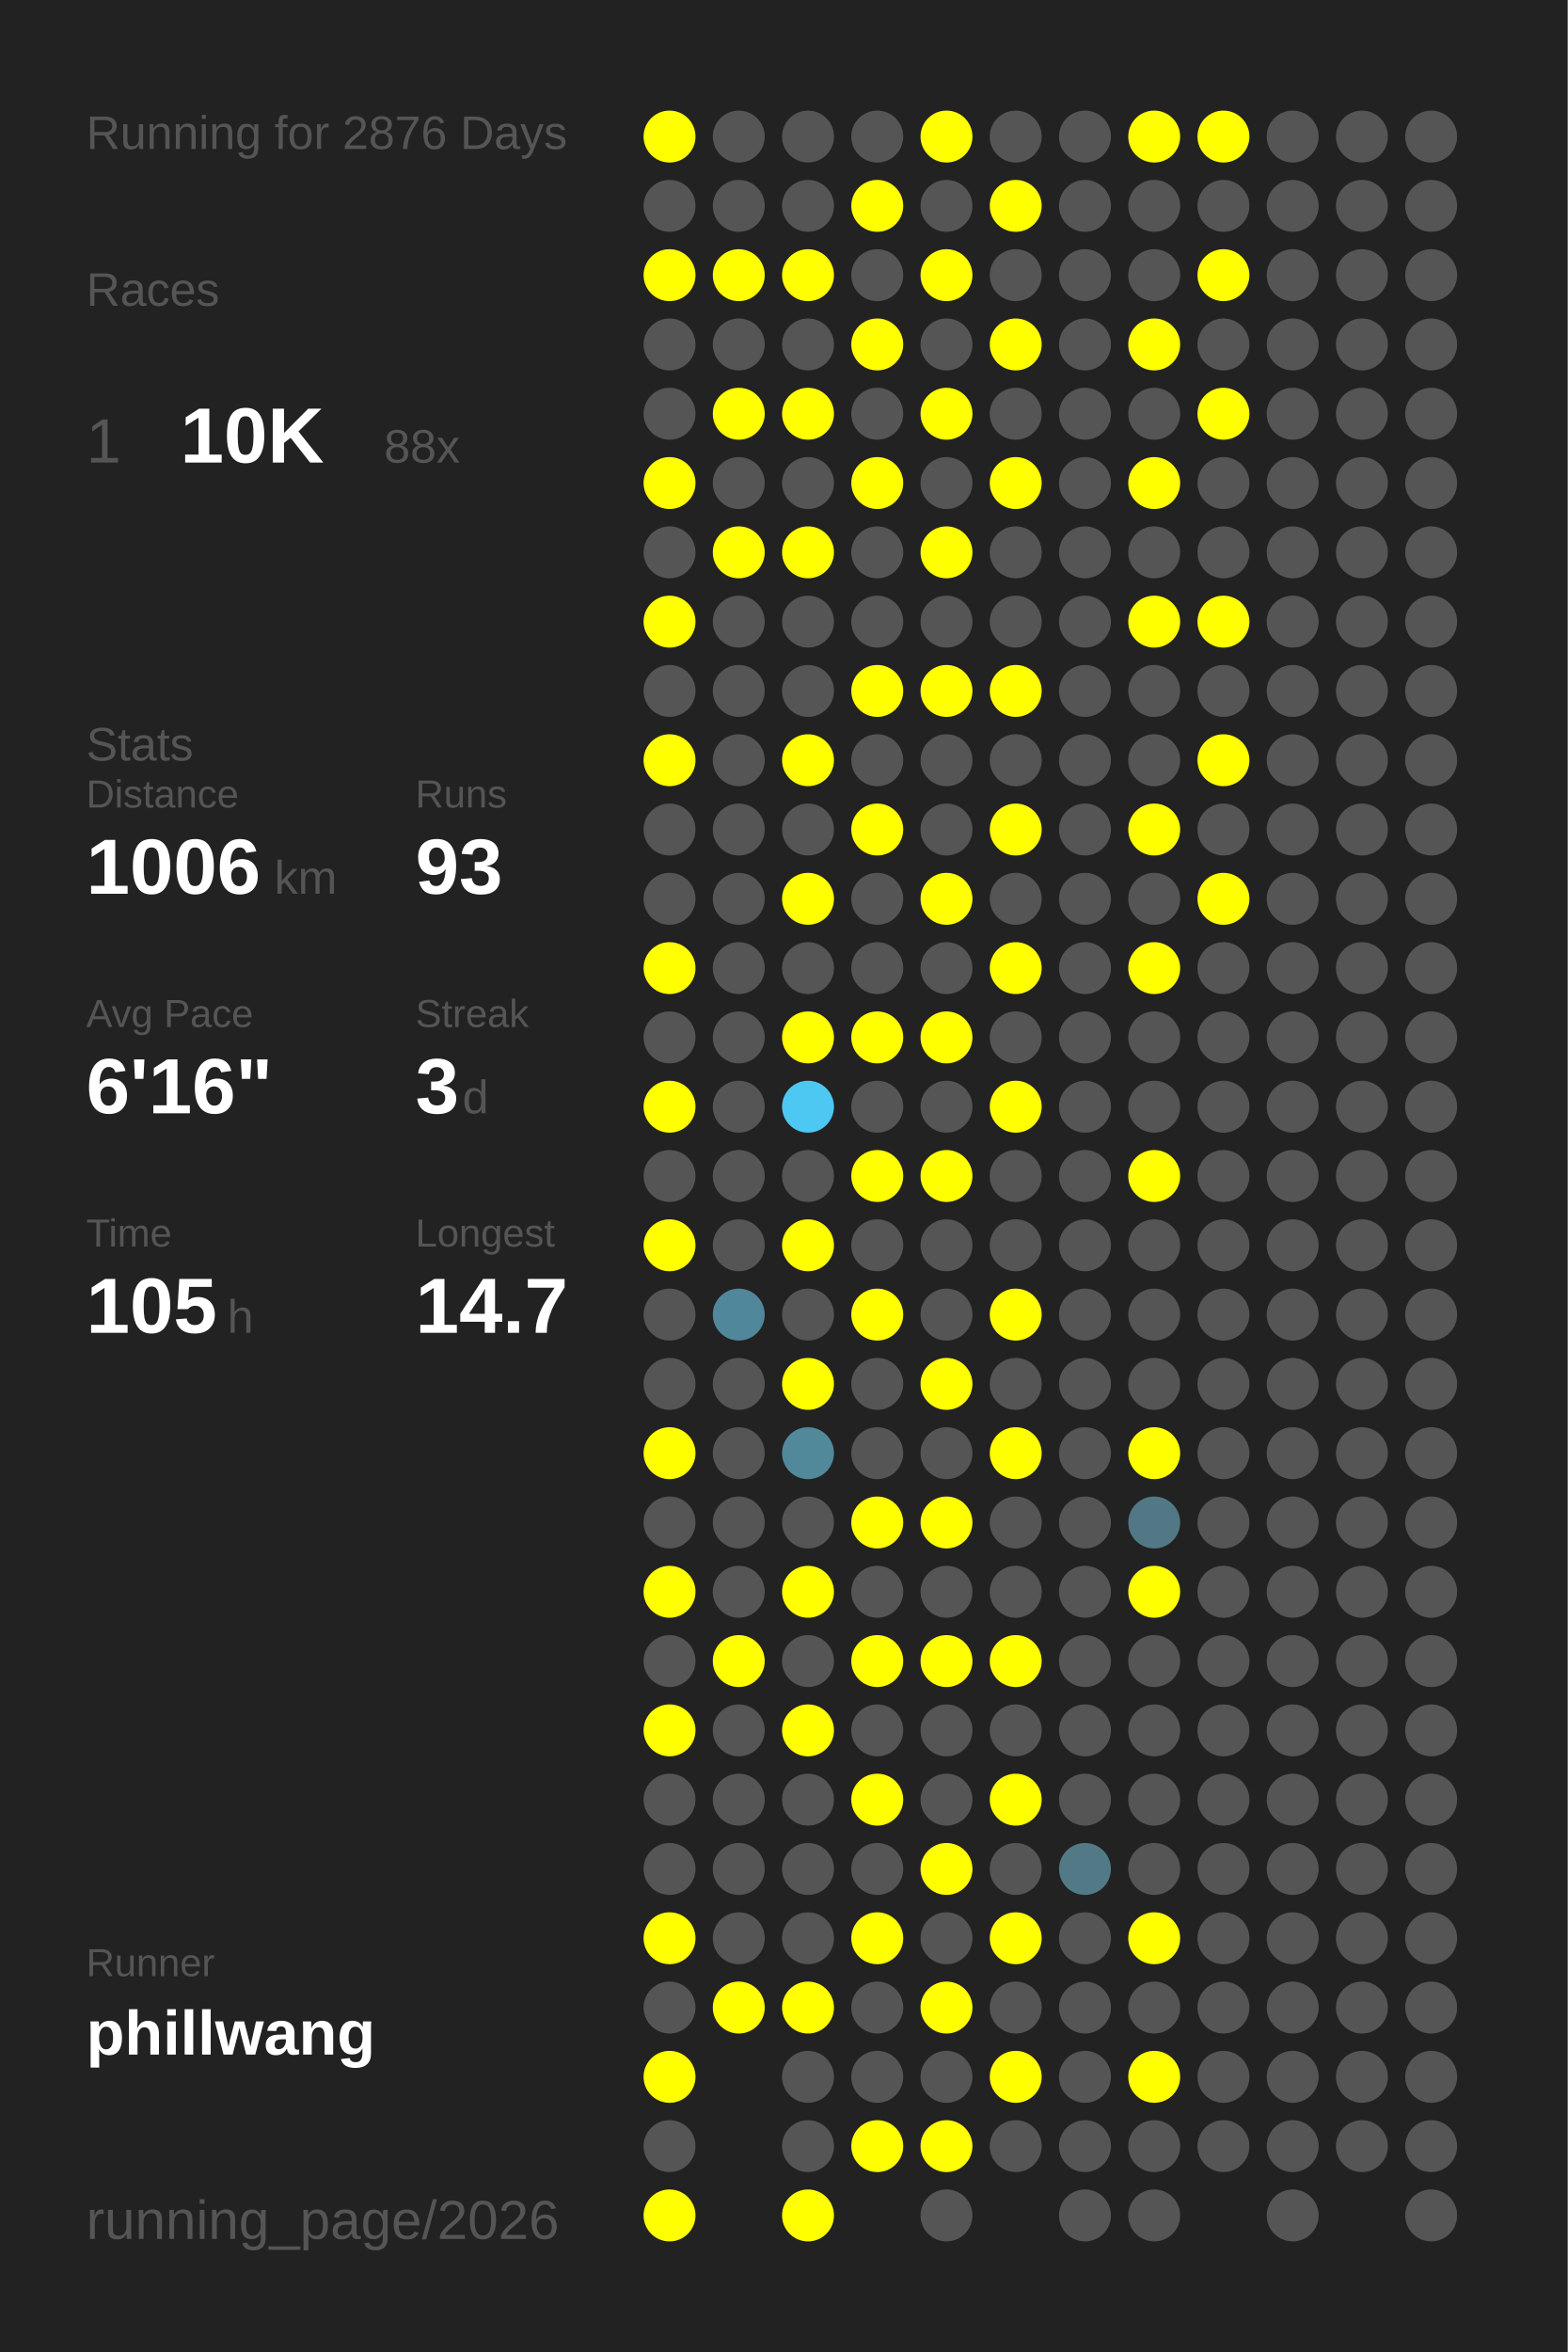
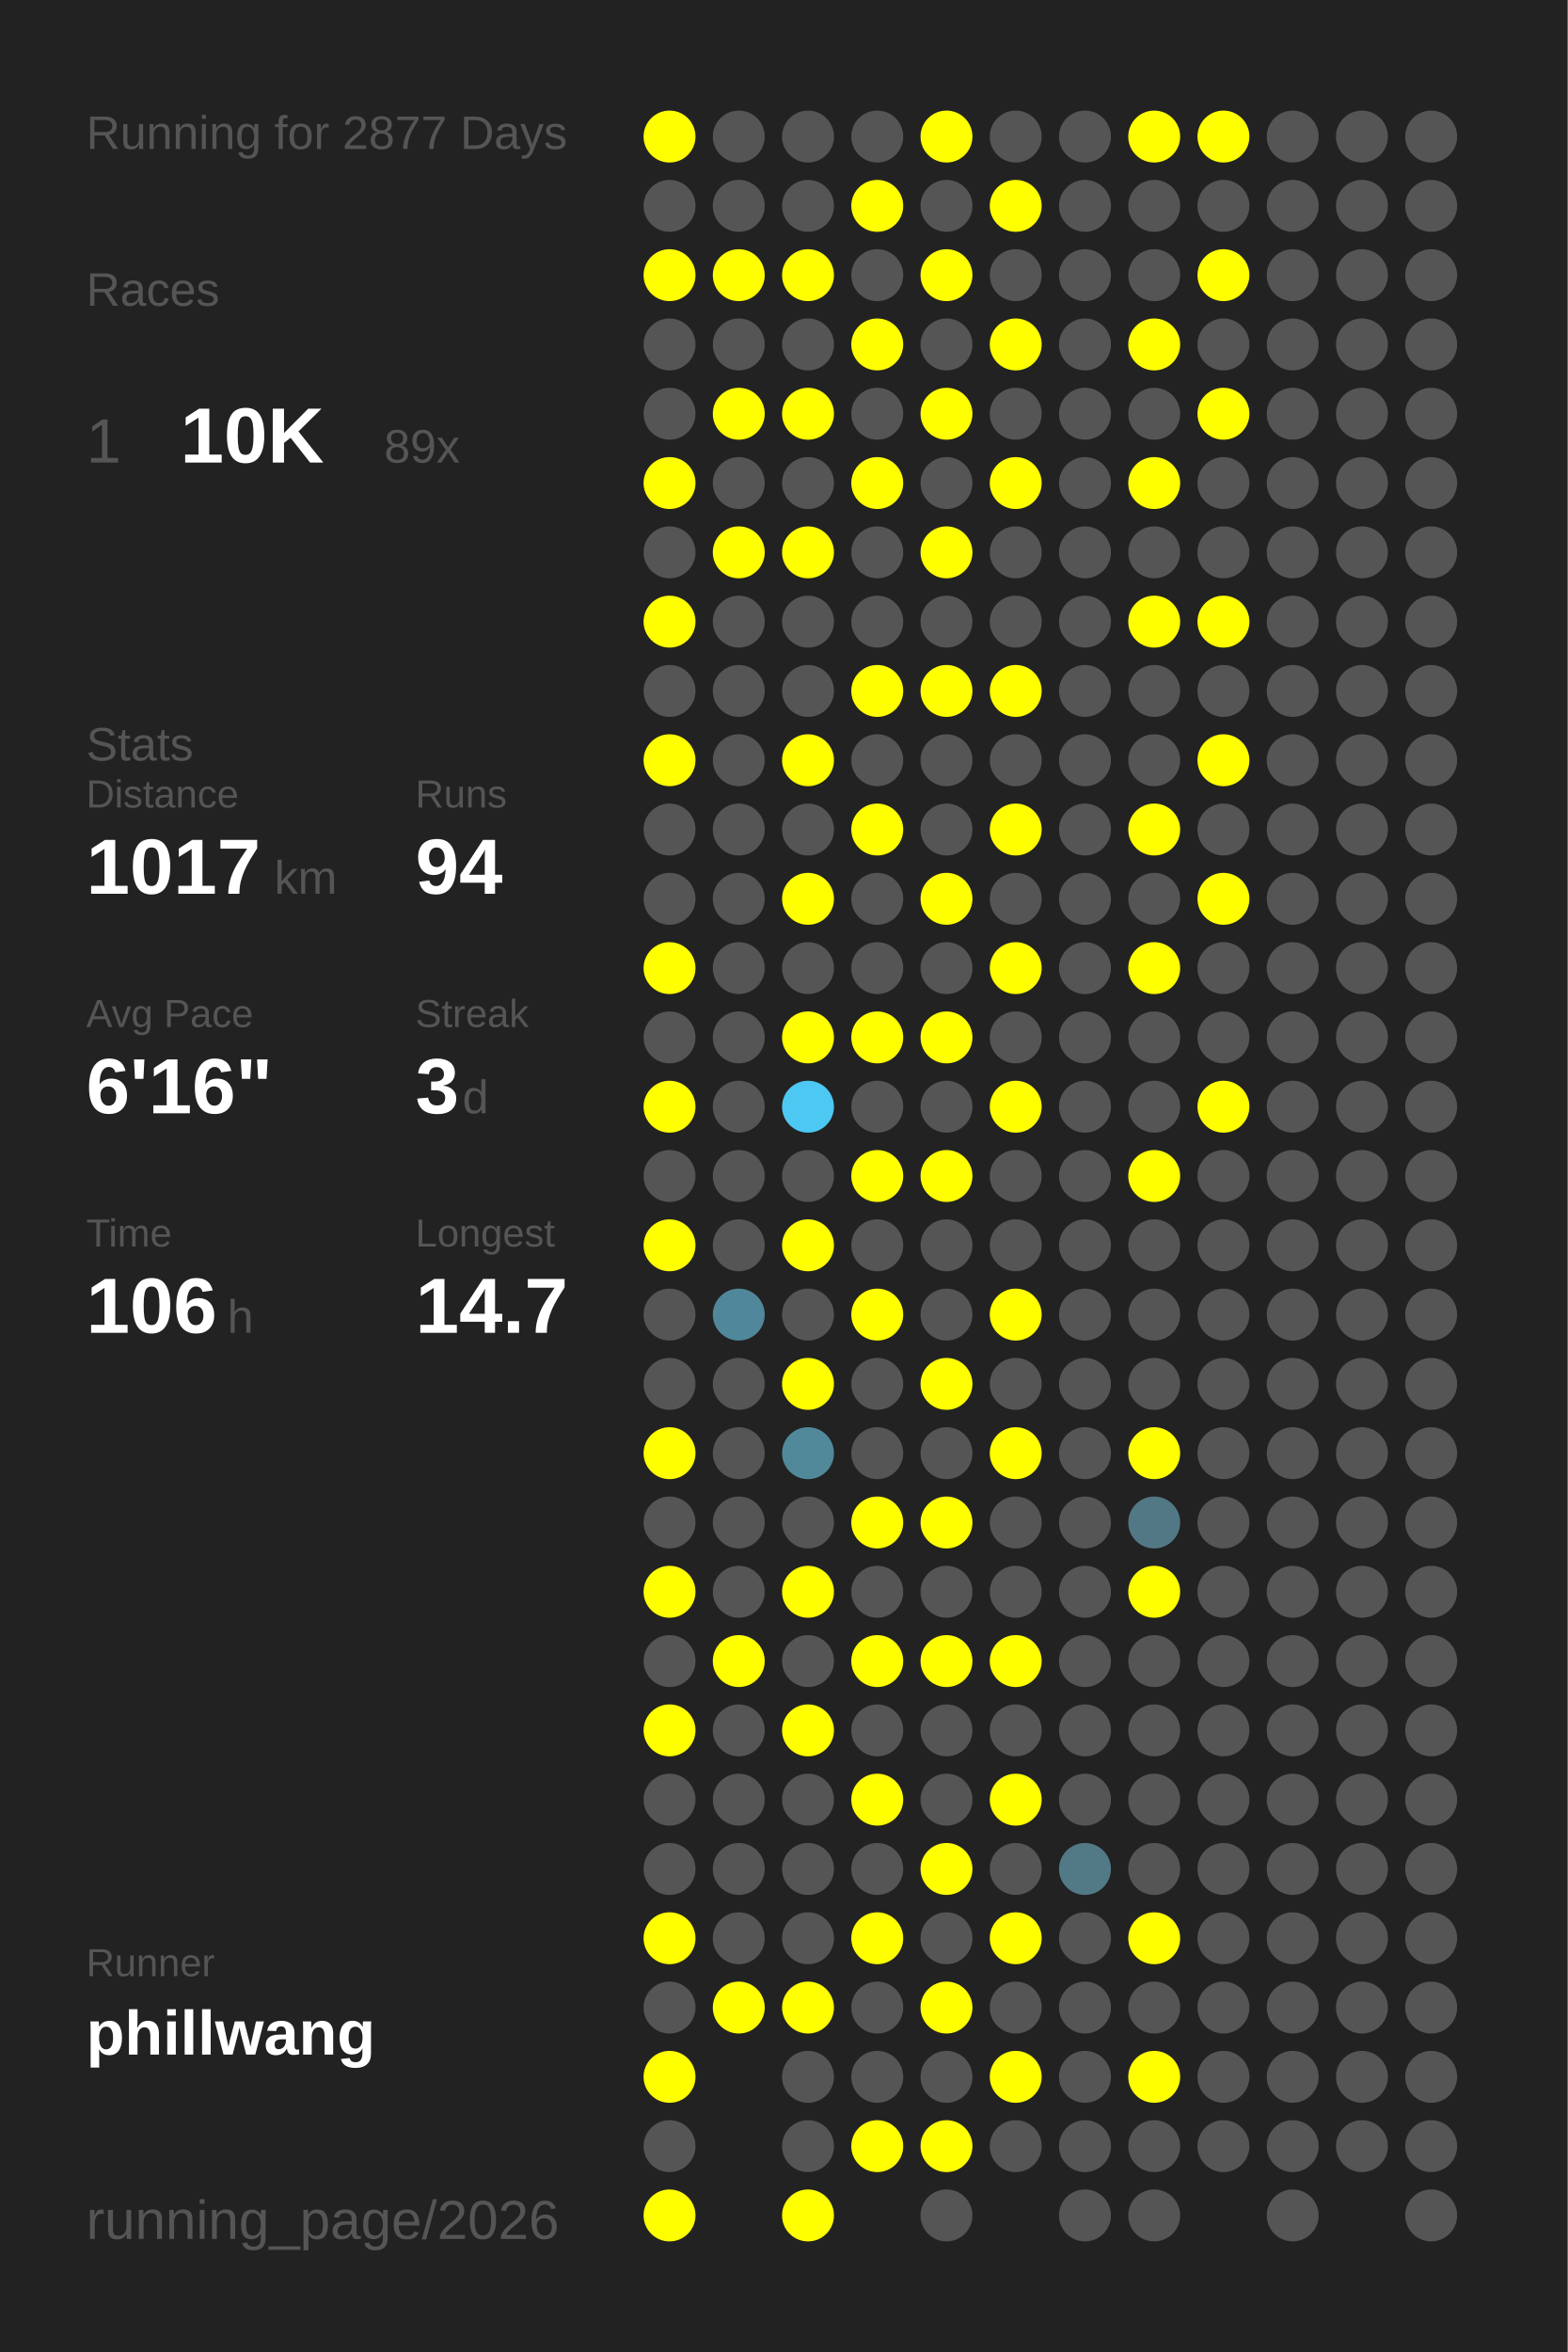
<svg xmlns="http://www.w3.org/2000/svg" baseProfile="full" height="300mm" version="1.1" viewBox="0,0,200,300" width="200mm">
  <defs />
  <rect fill="#222222" height="300" width="200" x="0" y="0" />
-   <text fill="#555555" style="font-size:6px; font-family:Arial;" x="11" y="19">Running for 2876 Days</text>
+   <text fill="#555555" style="font-size:6px; font-family:Arial;" x="11" y="19">Running for 2877 Days</text>
  <text fill="#555555" style="font-size:6px; font-family:Arial;" x="11" y="39">Races</text>
  <text fill="#555555" style="font-size:8px; font-family:Arial;" x="11" y="59">1</text>
  <text fill="#FFFFFF" style="font-size:10px; font-family:Arial; font-weight:bold;" x="23" y="59">10K</text>
-   <text fill="#555555" style="font-size:6px; font-family:Arial;" x="49" y="59">88x</text>
+   <text fill="#555555" style="font-size:6px; font-family:Arial;" x="49" y="59">89x</text>
  <text fill="#555555" style="font-size:6px; font-family:Arial;" x="11" y="97">Stats</text>
  <text fill="#555555" style="font-size:5px; font-family:Arial;" x="11" y="103">Distance</text>
-   <text fill="#FFFFFF" style="font-size:10px; font-family:Arial; font-weight:bold;" x="11" y="114">1006</text>
+   <text fill="#FFFFFF" style="font-size:10px; font-family:Arial; font-weight:bold;" x="11" y="114">1017</text>
  <text fill="#555555" style="font-size:6px; font-family:Arial;" x="35" y="114">km</text>
  <text fill="#555555" style="font-size:5px; font-family:Arial;" x="53" y="103">Runs</text>
-   <text fill="#FFFFFF" style="font-size:10px; font-family:Arial; font-weight:bold;" x="53" y="114">93</text>
+   <text fill="#FFFFFF" style="font-size:10px; font-family:Arial; font-weight:bold;" x="53" y="114">94</text>
  <text fill="#555555" style="font-size:5px; font-family:Arial;" x="11" y="131">Avg Pace</text>
  <text fill="#FFFFFF" style="font-size:10px; font-family:Arial; font-weight:bold;" x="11" y="142">6'16"</text>
  <text fill="#555555" style="font-size:5px; font-family:Arial;" x="53" y="131">Streak</text>
  <text fill="#FFFFFF" style="font-size:10px; font-family:Arial; font-weight:bold;" x="53" y="142">3</text>
  <text fill="#555555" style="font-size:6px; font-family:Arial;" x="59" y="142">d</text>
  <text fill="#555555" style="font-size:5px; font-family:Arial;" x="11" y="159">Time</text>
-   <text fill="#FFFFFF" style="font-size:10px; font-family:Arial; font-weight:bold;" x="11" y="170">105</text>
+   <text fill="#FFFFFF" style="font-size:10px; font-family:Arial; font-weight:bold;" x="11" y="170">106</text>
  <text fill="#555555" style="font-size:6px; font-family:Arial;" x="29" y="170">h</text>
  <text fill="#555555" style="font-size:5px; font-family:Arial;" x="53" y="159">Longest</text>
  <text fill="#FFFFFF" style="font-size:10px; font-family:Arial; font-weight:bold;" x="53" y="170">14.7</text>
  <text fill="#555555" style="font-size:5px; font-family:Arial;" x="11" y="252.065">Runner</text>
  <text fill="#FFFFFF" style="font-size:8px; font-family:Arial; font-weight:bold;" x="11" y="262.065">phillwang</text>
  <text fill="#555555" style="font-size:7px; font-family:Arial;" x="11" y="285.581">running_page/2026</text>
  <circle cx="85.417" cy="17.419" fill="#FFFF00" r="3.312" />
  <circle cx="85.417" cy="26.258" fill="#555555" r="3.312" />
  <circle cx="85.417" cy="35.097" fill="#FFFF00" r="3.312" />
  <circle cx="85.417" cy="43.935" fill="#555555" r="3.312" />
  <circle cx="85.417" cy="52.774" fill="#555555" r="3.312" />
  <circle cx="85.417" cy="61.613" fill="#FFFF00" r="3.312" />
  <circle cx="85.417" cy="70.452" fill="#555555" r="3.312" />
  <circle cx="85.417" cy="79.29" fill="#FFFF00" r="3.312" />
  <circle cx="85.417" cy="88.129" fill="#555555" r="3.312" />
  <circle cx="85.417" cy="96.968" fill="#FFFF00" r="3.312" />
  <circle cx="85.417" cy="105.806" fill="#555555" r="3.312" />
  <circle cx="85.417" cy="114.645" fill="#555555" r="3.312" />
  <circle cx="85.417" cy="123.484" fill="#FFFF00" r="3.312" />
  <circle cx="85.417" cy="132.323" fill="#555555" r="3.312" />
  <circle cx="85.417" cy="141.161" fill="#FFFF00" r="3.312" />
  <circle cx="85.417" cy="150" fill="#555555" r="3.312" />
  <circle cx="85.417" cy="158.839" fill="#FFFF00" r="3.312" />
  <circle cx="85.417" cy="167.677" fill="#555555" r="3.312" />
  <circle cx="85.417" cy="176.516" fill="#555555" r="3.312" />
  <circle cx="85.417" cy="185.355" fill="#FFFF00" r="3.312" />
  <circle cx="85.417" cy="194.194" fill="#555555" r="3.312" />
  <circle cx="85.417" cy="203.032" fill="#FFFF00" r="3.312" />
  <circle cx="85.417" cy="211.871" fill="#555555" r="3.312" />
  <circle cx="85.417" cy="220.71" fill="#FFFF00" r="3.312" />
  <circle cx="85.417" cy="229.548" fill="#555555" r="3.312" />
  <circle cx="85.417" cy="238.387" fill="#555555" r="3.312" />
  <circle cx="85.417" cy="247.226" fill="#FFFF00" r="3.312" />
  <circle cx="85.417" cy="256.065" fill="#555555" r="3.312" />
  <circle cx="85.417" cy="264.903" fill="#FFFF00" r="3.312" />
  <circle cx="85.417" cy="273.742" fill="#555555" r="3.312" />
  <circle cx="85.417" cy="282.581" fill="#FFFF00" r="3.312" />
  <circle cx="94.25" cy="17.419" fill="#555555" r="3.312" />
  <circle cx="94.25" cy="26.258" fill="#555555" r="3.312" />
  <circle cx="94.25" cy="35.097" fill="#FFFF00" r="3.312" />
  <circle cx="94.25" cy="43.935" fill="#555555" r="3.312" />
  <circle cx="94.25" cy="52.774" fill="#FFFF00" r="3.312" />
  <circle cx="94.25" cy="61.613" fill="#555555" r="3.312" />
  <circle cx="94.25" cy="70.452" fill="#FFFF00" r="3.312" />
  <circle cx="94.25" cy="79.29" fill="#555555" r="3.312" />
  <circle cx="94.25" cy="88.129" fill="#555555" r="3.312" />
  <circle cx="94.25" cy="96.968" fill="#555555" r="3.312" />
  <circle cx="94.25" cy="105.806" fill="#555555" r="3.312" />
  <circle cx="94.25" cy="114.645" fill="#555555" r="3.312" />
  <circle cx="94.25" cy="123.484" fill="#555555" r="3.312" />
  <circle cx="94.25" cy="132.323" fill="#555555" r="3.312" />
  <circle cx="94.25" cy="141.161" fill="#555555" r="3.312" />
  <circle cx="94.25" cy="150" fill="#555555" r="3.312" />
  <circle cx="94.25" cy="158.839" fill="#555555" r="3.312" />
  <circle cx="94.25" cy="167.677" fill="#51879a" r="3.312" />
  <circle cx="94.25" cy="176.516" fill="#555555" r="3.312" />
  <circle cx="94.25" cy="185.355" fill="#555555" r="3.312" />
  <circle cx="94.25" cy="194.194" fill="#555555" r="3.312" />
  <circle cx="94.25" cy="203.032" fill="#555555" r="3.312" />
  <circle cx="94.25" cy="211.871" fill="#FFFF00" r="3.312" />
  <circle cx="94.25" cy="220.71" fill="#555555" r="3.312" />
  <circle cx="94.25" cy="229.548" fill="#555555" r="3.312" />
  <circle cx="94.25" cy="238.387" fill="#555555" r="3.312" />
  <circle cx="94.25" cy="247.226" fill="#555555" r="3.312" />
  <circle cx="94.25" cy="256.065" fill="#FFFF00" r="3.312" />
  <circle cx="103.083" cy="17.419" fill="#555555" r="3.312" />
  <circle cx="103.083" cy="26.258" fill="#555555" r="3.312" />
  <circle cx="103.083" cy="35.097" fill="#FFFF00" r="3.312" />
  <circle cx="103.083" cy="43.935" fill="#555555" r="3.312" />
  <circle cx="103.083" cy="52.774" fill="#FFFF00" r="3.312" />
  <circle cx="103.083" cy="61.613" fill="#555555" r="3.312" />
  <circle cx="103.083" cy="70.452" fill="#FFFF00" r="3.312" />
  <circle cx="103.083" cy="79.29" fill="#555555" r="3.312" />
  <circle cx="103.083" cy="88.129" fill="#555555" r="3.312" />
  <circle cx="103.083" cy="96.968" fill="#FFFF00" r="3.312" />
  <circle cx="103.083" cy="105.806" fill="#555555" r="3.312" />
  <circle cx="103.083" cy="114.645" fill="#FFFF00" r="3.312" />
  <circle cx="103.083" cy="123.484" fill="#555555" r="3.312" />
  <circle cx="103.083" cy="132.323" fill="#FFFF00" r="3.312" />
  <circle cx="103.083" cy="141.161" fill="#4dc8f2" r="3.312" />
  <circle cx="103.083" cy="150" fill="#555555" r="3.312" />
  <circle cx="103.083" cy="158.839" fill="#FFFF00" r="3.312" />
  <circle cx="103.083" cy="167.677" fill="#555555" r="3.312" />
  <circle cx="103.083" cy="176.516" fill="#FFFF00" r="3.312" />
  <circle cx="103.083" cy="185.355" fill="#51899b" r="3.312" />
  <circle cx="103.083" cy="194.194" fill="#555555" r="3.312" />
  <circle cx="103.083" cy="203.032" fill="#FFFF00" r="3.312" />
  <circle cx="103.083" cy="211.871" fill="#555555" r="3.312" />
  <circle cx="103.083" cy="220.71" fill="#FFFF00" r="3.312" />
  <circle cx="103.083" cy="229.548" fill="#555555" r="3.312" />
  <circle cx="103.083" cy="238.387" fill="#555555" r="3.312" />
  <circle cx="103.083" cy="247.226" fill="#555555" r="3.312" />
  <circle cx="103.083" cy="256.065" fill="#FFFF00" r="3.312" />
  <circle cx="103.083" cy="264.903" fill="#555555" r="3.312" />
  <circle cx="103.083" cy="273.742" fill="#555555" r="3.312" />
  <circle cx="103.083" cy="282.581" fill="#FFFF00" r="3.312" />
  <circle cx="111.917" cy="17.419" fill="#555555" r="3.312" />
  <circle cx="111.917" cy="26.258" fill="#FFFF00" r="3.312" />
  <circle cx="111.917" cy="35.097" fill="#555555" r="3.312" />
  <circle cx="111.917" cy="43.935" fill="#FFFF00" r="3.312" />
  <circle cx="111.917" cy="52.774" fill="#555555" r="3.312" />
  <circle cx="111.917" cy="61.613" fill="#FFFF00" r="3.312" />
  <circle cx="111.917" cy="70.452" fill="#555555" r="3.312" />
  <circle cx="111.917" cy="79.29" fill="#555555" r="3.312" />
  <circle cx="111.917" cy="88.129" fill="#FFFF00" r="3.312" />
  <circle cx="111.917" cy="96.968" fill="#555555" r="3.312" />
  <circle cx="111.917" cy="105.806" fill="#FFFF00" r="3.312" />
  <circle cx="111.917" cy="114.645" fill="#555555" r="3.312" />
  <circle cx="111.917" cy="123.484" fill="#555555" r="3.312" />
  <circle cx="111.917" cy="132.323" fill="#FFFF00" r="3.312" />
  <circle cx="111.917" cy="141.161" fill="#555555" r="3.312" />
  <circle cx="111.917" cy="150" fill="#FFFF00" r="3.312" />
  <circle cx="111.917" cy="158.839" fill="#555555" r="3.312" />
  <circle cx="111.917" cy="167.677" fill="#FFFF00" r="3.312" />
  <circle cx="111.917" cy="176.516" fill="#555555" r="3.312" />
  <circle cx="111.917" cy="185.355" fill="#555555" r="3.312" />
  <circle cx="111.917" cy="194.194" fill="#FFFF00" r="3.312" />
  <circle cx="111.917" cy="203.032" fill="#555555" r="3.312" />
  <circle cx="111.917" cy="211.871" fill="#FFFF00" r="3.312" />
  <circle cx="111.917" cy="220.71" fill="#555555" r="3.312" />
  <circle cx="111.917" cy="229.548" fill="#FFFF00" r="3.312" />
  <circle cx="111.917" cy="238.387" fill="#555555" r="3.312" />
  <circle cx="111.917" cy="247.226" fill="#FFFF00" r="3.312" />
  <circle cx="111.917" cy="256.065" fill="#555555" r="3.312" />
  <circle cx="111.917" cy="264.903" fill="#555555" r="3.312" />
  <circle cx="111.917" cy="273.742" fill="#FFFF00" r="3.312" />
  <circle cx="120.75" cy="17.419" fill="#FFFF00" r="3.312" />
  <circle cx="120.75" cy="26.258" fill="#555555" r="3.312" />
  <circle cx="120.75" cy="35.097" fill="#FFFF00" r="3.312" />
  <circle cx="120.75" cy="43.935" fill="#555555" r="3.312" />
  <circle cx="120.75" cy="52.774" fill="#FFFF00" r="3.312" />
  <circle cx="120.75" cy="61.613" fill="#555555" r="3.312" />
  <circle cx="120.75" cy="70.452" fill="#FFFF00" r="3.312" />
  <circle cx="120.75" cy="79.29" fill="#555555" r="3.312" />
  <circle cx="120.75" cy="88.129" fill="#FFFF00" r="3.312" />
  <circle cx="120.75" cy="96.968" fill="#555555" r="3.312" />
  <circle cx="120.75" cy="105.806" fill="#555555" r="3.312" />
  <circle cx="120.75" cy="114.645" fill="#FFFF00" r="3.312" />
  <circle cx="120.75" cy="123.484" fill="#555555" r="3.312" />
  <circle cx="120.75" cy="132.323" fill="#FFFF00" r="3.312" />
  <circle cx="120.75" cy="141.161" fill="#555555" r="3.312" />
  <circle cx="120.75" cy="150" fill="#FFFF00" r="3.312" />
  <circle cx="120.75" cy="158.839" fill="#555555" r="3.312" />
  <circle cx="120.75" cy="167.677" fill="#555555" r="3.312" />
  <circle cx="120.75" cy="176.516" fill="#FFFF00" r="3.312" />
  <circle cx="120.75" cy="185.355" fill="#555555" r="3.312" />
  <circle cx="120.75" cy="194.194" fill="#FFFF00" r="3.312" />
  <circle cx="120.75" cy="203.032" fill="#555555" r="3.312" />
  <circle cx="120.75" cy="211.871" fill="#FFFF00" r="3.312" />
  <circle cx="120.75" cy="220.71" fill="#555555" r="3.312" />
  <circle cx="120.75" cy="229.548" fill="#555555" r="3.312" />
  <circle cx="120.75" cy="238.387" fill="#FFFF00" r="3.312" />
  <circle cx="120.75" cy="247.226" fill="#555555" r="3.312" />
  <circle cx="120.75" cy="256.065" fill="#FFFF00" r="3.312" />
  <circle cx="120.75" cy="264.903" fill="#555555" r="3.312" />
  <circle cx="120.75" cy="273.742" fill="#FFFF00" r="3.312" />
  <circle cx="120.75" cy="282.581" fill="#555555" r="3.312" />
  <circle cx="129.583" cy="17.419" fill="#555555" r="3.312" />
  <circle cx="129.583" cy="26.258" fill="#FFFF00" r="3.312" />
  <circle cx="129.583" cy="35.097" fill="#555555" r="3.312" />
  <circle cx="129.583" cy="43.935" fill="#FFFF00" r="3.312" />
  <circle cx="129.583" cy="52.774" fill="#555555" r="3.312" />
  <circle cx="129.583" cy="61.613" fill="#FFFF00" r="3.312" />
  <circle cx="129.583" cy="70.452" fill="#555555" r="3.312" />
  <circle cx="129.583" cy="79.29" fill="#555555" r="3.312" />
  <circle cx="129.583" cy="88.129" fill="#FFFF00" r="3.312" />
  <circle cx="129.583" cy="96.968" fill="#555555" r="3.312" />
  <circle cx="129.583" cy="105.806" fill="#FFFF00" r="3.312" />
  <circle cx="129.583" cy="114.645" fill="#555555" r="3.312" />
  <circle cx="129.583" cy="123.484" fill="#FFFF00" r="3.312" />
  <circle cx="129.583" cy="132.323" fill="#555555" r="3.312" />
  <circle cx="129.583" cy="141.161" fill="#FFFF00" r="3.312" />
  <circle cx="129.583" cy="150" fill="#555555" r="3.312" />
  <circle cx="129.583" cy="158.839" fill="#555555" r="3.312" />
  <circle cx="129.583" cy="167.677" fill="#FFFF00" r="3.312" />
  <circle cx="129.583" cy="176.516" fill="#555555" r="3.312" />
  <circle cx="129.583" cy="185.355" fill="#FFFF00" r="3.312" />
  <circle cx="129.583" cy="194.194" fill="#555555" r="3.312" />
  <circle cx="129.583" cy="203.032" fill="#555555" r="3.312" />
  <circle cx="129.583" cy="211.871" fill="#FFFF00" r="3.312" />
  <circle cx="129.583" cy="220.71" fill="#555555" r="3.312" />
  <circle cx="129.583" cy="229.548" fill="#FFFF00" r="3.312" />
  <circle cx="129.583" cy="238.387" fill="#555555" r="3.312" />
  <circle cx="129.583" cy="247.226" fill="#FFFF00" r="3.312" />
  <circle cx="129.583" cy="256.065" fill="#555555" r="3.312" />
  <circle cx="129.583" cy="264.903" fill="#FFFF00" r="3.312" />
  <circle cx="129.583" cy="273.742" fill="#555555" r="3.312" />
  <circle cx="138.417" cy="17.419" fill="#555555" r="3.312" />
  <circle cx="138.417" cy="26.258" fill="#555555" r="3.312" />
  <circle cx="138.417" cy="35.097" fill="#555555" r="3.312" />
  <circle cx="138.417" cy="43.935" fill="#555555" r="3.312" />
  <circle cx="138.417" cy="52.774" fill="#555555" r="3.312" />
  <circle cx="138.417" cy="61.613" fill="#555555" r="3.312" />
  <circle cx="138.417" cy="70.452" fill="#555555" r="3.312" />
  <circle cx="138.417" cy="79.29" fill="#555555" r="3.312" />
  <circle cx="138.417" cy="88.129" fill="#555555" r="3.312" />
  <circle cx="138.417" cy="96.968" fill="#555555" r="3.312" />
  <circle cx="138.417" cy="105.806" fill="#555555" r="3.312" />
  <circle cx="138.417" cy="114.645" fill="#555555" r="3.312" />
  <circle cx="138.417" cy="123.484" fill="#555555" r="3.312" />
  <circle cx="138.417" cy="132.323" fill="#555555" r="3.312" />
  <circle cx="138.417" cy="141.161" fill="#555555" r="3.312" />
  <circle cx="138.417" cy="150" fill="#555555" r="3.312" />
  <circle cx="138.417" cy="158.839" fill="#555555" r="3.312" />
  <circle cx="138.417" cy="167.677" fill="#555555" r="3.312" />
  <circle cx="138.417" cy="176.516" fill="#555555" r="3.312" />
  <circle cx="138.417" cy="185.355" fill="#555555" r="3.312" />
  <circle cx="138.417" cy="194.194" fill="#555555" r="3.312" />
  <circle cx="138.417" cy="203.032" fill="#555555" r="3.312" />
  <circle cx="138.417" cy="211.871" fill="#555555" r="3.312" />
  <circle cx="138.417" cy="220.71" fill="#555555" r="3.312" />
  <circle cx="138.417" cy="229.548" fill="#555555" r="3.312" />
  <circle cx="138.417" cy="238.387" fill="#527986" r="3.312" />
  <circle cx="138.417" cy="247.226" fill="#555555" r="3.312" />
  <circle cx="138.417" cy="256.065" fill="#555555" r="3.312" />
  <circle cx="138.417" cy="264.903" fill="#555555" r="3.312" />
  <circle cx="138.417" cy="273.742" fill="#555555" r="3.312" />
  <circle cx="138.417" cy="282.581" fill="#555555" r="3.312" />
  <circle cx="147.25" cy="17.419" fill="#FFFF00" r="3.312" />
  <circle cx="147.25" cy="26.258" fill="#555555" r="3.312" />
  <circle cx="147.25" cy="35.097" fill="#555555" r="3.312" />
  <circle cx="147.25" cy="43.935" fill="#FFFF00" r="3.312" />
  <circle cx="147.25" cy="52.774" fill="#555555" r="3.312" />
  <circle cx="147.25" cy="61.613" fill="#FFFF00" r="3.312" />
  <circle cx="147.25" cy="70.452" fill="#555555" r="3.312" />
  <circle cx="147.25" cy="79.29" fill="#FFFF00" r="3.312" />
  <circle cx="147.25" cy="88.129" fill="#555555" r="3.312" />
  <circle cx="147.25" cy="96.968" fill="#555555" r="3.312" />
  <circle cx="147.25" cy="105.806" fill="#FFFF00" r="3.312" />
  <circle cx="147.25" cy="114.645" fill="#555555" r="3.312" />
  <circle cx="147.25" cy="123.484" fill="#FFFF00" r="3.312" />
  <circle cx="147.25" cy="132.323" fill="#555555" r="3.312" />
  <circle cx="147.25" cy="141.161" fill="#555555" r="3.312" />
  <circle cx="147.25" cy="150" fill="#FFFF00" r="3.312" />
  <circle cx="147.25" cy="158.839" fill="#555555" r="3.312" />
  <circle cx="147.25" cy="167.677" fill="#555555" r="3.312" />
  <circle cx="147.25" cy="176.516" fill="#555555" r="3.312" />
  <circle cx="147.25" cy="185.355" fill="#FFFF00" r="3.312" />
  <circle cx="147.25" cy="194.194" fill="#527885" r="3.312" />
  <circle cx="147.25" cy="203.032" fill="#FFFF00" r="3.312" />
  <circle cx="147.25" cy="211.871" fill="#555555" r="3.312" />
  <circle cx="147.25" cy="220.71" fill="#555555" r="3.312" />
  <circle cx="147.25" cy="229.548" fill="#555555" r="3.312" />
  <circle cx="147.25" cy="238.387" fill="#555555" r="3.312" />
  <circle cx="147.25" cy="247.226" fill="#FFFF00" r="3.312" />
  <circle cx="147.25" cy="256.065" fill="#555555" r="3.312" />
  <circle cx="147.25" cy="264.903" fill="#FFFF00" r="3.312" />
  <circle cx="147.25" cy="273.742" fill="#555555" r="3.312" />
  <circle cx="147.25" cy="282.581" fill="#555555" r="3.312" />
  <circle cx="156.083" cy="17.419" fill="#FFFF00" r="3.312" />
  <circle cx="156.083" cy="26.258" fill="#555555" r="3.312" />
  <circle cx="156.083" cy="35.097" fill="#FFFF00" r="3.312" />
  <circle cx="156.083" cy="43.935" fill="#555555" r="3.312" />
  <circle cx="156.083" cy="52.774" fill="#FFFF00" r="3.312" />
  <circle cx="156.083" cy="61.613" fill="#555555" r="3.312" />
  <circle cx="156.083" cy="70.452" fill="#555555" r="3.312" />
  <circle cx="156.083" cy="79.29" fill="#FFFF00" r="3.312" />
  <circle cx="156.083" cy="88.129" fill="#555555" r="3.312" />
  <circle cx="156.083" cy="96.968" fill="#FFFF00" r="3.312" />
  <circle cx="156.083" cy="105.806" fill="#555555" r="3.312" />
  <circle cx="156.083" cy="114.645" fill="#FFFF00" r="3.312" />
  <circle cx="156.083" cy="123.484" fill="#555555" r="3.312" />
  <circle cx="156.083" cy="132.323" fill="#555555" r="3.312" />
-   <circle cx="156.083" cy="141.161" fill="#555555" r="3.312" />
+   <circle cx="156.083" cy="141.161" fill="#FFFF00" r="3.312" />
  <circle cx="156.083" cy="150" fill="#555555" r="3.312" />
  <circle cx="156.083" cy="158.839" fill="#555555" r="3.312" />
  <circle cx="156.083" cy="167.677" fill="#555555" r="3.312" />
  <circle cx="156.083" cy="176.516" fill="#555555" r="3.312" />
  <circle cx="156.083" cy="185.355" fill="#555555" r="3.312" />
  <circle cx="156.083" cy="194.194" fill="#555555" r="3.312" />
  <circle cx="156.083" cy="203.032" fill="#555555" r="3.312" />
  <circle cx="156.083" cy="211.871" fill="#555555" r="3.312" />
  <circle cx="156.083" cy="220.71" fill="#555555" r="3.312" />
  <circle cx="156.083" cy="229.548" fill="#555555" r="3.312" />
  <circle cx="156.083" cy="238.387" fill="#555555" r="3.312" />
  <circle cx="156.083" cy="247.226" fill="#555555" r="3.312" />
  <circle cx="156.083" cy="256.065" fill="#555555" r="3.312" />
  <circle cx="156.083" cy="264.903" fill="#555555" r="3.312" />
  <circle cx="156.083" cy="273.742" fill="#555555" r="3.312" />
  <circle cx="164.917" cy="17.419" fill="#555555" r="3.312" />
  <circle cx="164.917" cy="26.258" fill="#555555" r="3.312" />
  <circle cx="164.917" cy="35.097" fill="#555555" r="3.312" />
  <circle cx="164.917" cy="43.935" fill="#555555" r="3.312" />
  <circle cx="164.917" cy="52.774" fill="#555555" r="3.312" />
  <circle cx="164.917" cy="61.613" fill="#555555" r="3.312" />
  <circle cx="164.917" cy="70.452" fill="#555555" r="3.312" />
  <circle cx="164.917" cy="79.29" fill="#555555" r="3.312" />
  <circle cx="164.917" cy="88.129" fill="#555555" r="3.312" />
  <circle cx="164.917" cy="96.968" fill="#555555" r="3.312" />
  <circle cx="164.917" cy="105.806" fill="#555555" r="3.312" />
  <circle cx="164.917" cy="114.645" fill="#555555" r="3.312" />
  <circle cx="164.917" cy="123.484" fill="#555555" r="3.312" />
  <circle cx="164.917" cy="132.323" fill="#555555" r="3.312" />
  <circle cx="164.917" cy="141.161" fill="#555555" r="3.312" />
  <circle cx="164.917" cy="150" fill="#555555" r="3.312" />
  <circle cx="164.917" cy="158.839" fill="#555555" r="3.312" />
  <circle cx="164.917" cy="167.677" fill="#555555" r="3.312" />
  <circle cx="164.917" cy="176.516" fill="#555555" r="3.312" />
  <circle cx="164.917" cy="185.355" fill="#555555" r="3.312" />
  <circle cx="164.917" cy="194.194" fill="#555555" r="3.312" />
  <circle cx="164.917" cy="203.032" fill="#555555" r="3.312" />
  <circle cx="164.917" cy="211.871" fill="#555555" r="3.312" />
  <circle cx="164.917" cy="220.71" fill="#555555" r="3.312" />
  <circle cx="164.917" cy="229.548" fill="#555555" r="3.312" />
  <circle cx="164.917" cy="238.387" fill="#555555" r="3.312" />
  <circle cx="164.917" cy="247.226" fill="#555555" r="3.312" />
  <circle cx="164.917" cy="256.065" fill="#555555" r="3.312" />
  <circle cx="164.917" cy="264.903" fill="#555555" r="3.312" />
  <circle cx="164.917" cy="273.742" fill="#555555" r="3.312" />
  <circle cx="164.917" cy="282.581" fill="#555555" r="3.312" />
  <circle cx="173.75" cy="17.419" fill="#555555" r="3.312" />
  <circle cx="173.75" cy="26.258" fill="#555555" r="3.312" />
  <circle cx="173.75" cy="35.097" fill="#555555" r="3.312" />
  <circle cx="173.75" cy="43.935" fill="#555555" r="3.312" />
  <circle cx="173.75" cy="52.774" fill="#555555" r="3.312" />
  <circle cx="173.75" cy="61.613" fill="#555555" r="3.312" />
  <circle cx="173.75" cy="70.452" fill="#555555" r="3.312" />
  <circle cx="173.75" cy="79.29" fill="#555555" r="3.312" />
  <circle cx="173.75" cy="88.129" fill="#555555" r="3.312" />
  <circle cx="173.75" cy="96.968" fill="#555555" r="3.312" />
  <circle cx="173.75" cy="105.806" fill="#555555" r="3.312" />
  <circle cx="173.75" cy="114.645" fill="#555555" r="3.312" />
  <circle cx="173.75" cy="123.484" fill="#555555" r="3.312" />
  <circle cx="173.75" cy="132.323" fill="#555555" r="3.312" />
  <circle cx="173.75" cy="141.161" fill="#555555" r="3.312" />
  <circle cx="173.75" cy="150" fill="#555555" r="3.312" />
  <circle cx="173.75" cy="158.839" fill="#555555" r="3.312" />
  <circle cx="173.75" cy="167.677" fill="#555555" r="3.312" />
  <circle cx="173.75" cy="176.516" fill="#555555" r="3.312" />
  <circle cx="173.75" cy="185.355" fill="#555555" r="3.312" />
  <circle cx="173.75" cy="194.194" fill="#555555" r="3.312" />
  <circle cx="173.75" cy="203.032" fill="#555555" r="3.312" />
  <circle cx="173.75" cy="211.871" fill="#555555" r="3.312" />
  <circle cx="173.75" cy="220.71" fill="#555555" r="3.312" />
  <circle cx="173.75" cy="229.548" fill="#555555" r="3.312" />
  <circle cx="173.75" cy="238.387" fill="#555555" r="3.312" />
  <circle cx="173.75" cy="247.226" fill="#555555" r="3.312" />
  <circle cx="173.75" cy="256.065" fill="#555555" r="3.312" />
  <circle cx="173.75" cy="264.903" fill="#555555" r="3.312" />
  <circle cx="173.75" cy="273.742" fill="#555555" r="3.312" />
  <circle cx="182.583" cy="17.419" fill="#555555" r="3.312" />
  <circle cx="182.583" cy="26.258" fill="#555555" r="3.312" />
  <circle cx="182.583" cy="35.097" fill="#555555" r="3.312" />
  <circle cx="182.583" cy="43.935" fill="#555555" r="3.312" />
  <circle cx="182.583" cy="52.774" fill="#555555" r="3.312" />
  <circle cx="182.583" cy="61.613" fill="#555555" r="3.312" />
  <circle cx="182.583" cy="70.452" fill="#555555" r="3.312" />
  <circle cx="182.583" cy="79.29" fill="#555555" r="3.312" />
  <circle cx="182.583" cy="88.129" fill="#555555" r="3.312" />
  <circle cx="182.583" cy="96.968" fill="#555555" r="3.312" />
  <circle cx="182.583" cy="105.806" fill="#555555" r="3.312" />
  <circle cx="182.583" cy="114.645" fill="#555555" r="3.312" />
  <circle cx="182.583" cy="123.484" fill="#555555" r="3.312" />
  <circle cx="182.583" cy="132.323" fill="#555555" r="3.312" />
  <circle cx="182.583" cy="141.161" fill="#555555" r="3.312" />
  <circle cx="182.583" cy="150" fill="#555555" r="3.312" />
  <circle cx="182.583" cy="158.839" fill="#555555" r="3.312" />
  <circle cx="182.583" cy="167.677" fill="#555555" r="3.312" />
  <circle cx="182.583" cy="176.516" fill="#555555" r="3.312" />
  <circle cx="182.583" cy="185.355" fill="#555555" r="3.312" />
  <circle cx="182.583" cy="194.194" fill="#555555" r="3.312" />
  <circle cx="182.583" cy="203.032" fill="#555555" r="3.312" />
  <circle cx="182.583" cy="211.871" fill="#555555" r="3.312" />
  <circle cx="182.583" cy="220.71" fill="#555555" r="3.312" />
  <circle cx="182.583" cy="229.548" fill="#555555" r="3.312" />
  <circle cx="182.583" cy="238.387" fill="#555555" r="3.312" />
  <circle cx="182.583" cy="247.226" fill="#555555" r="3.312" />
  <circle cx="182.583" cy="256.065" fill="#555555" r="3.312" />
  <circle cx="182.583" cy="264.903" fill="#555555" r="3.312" />
  <circle cx="182.583" cy="273.742" fill="#555555" r="3.312" />
  <circle cx="182.583" cy="282.581" fill="#555555" r="3.312" />
</svg>
